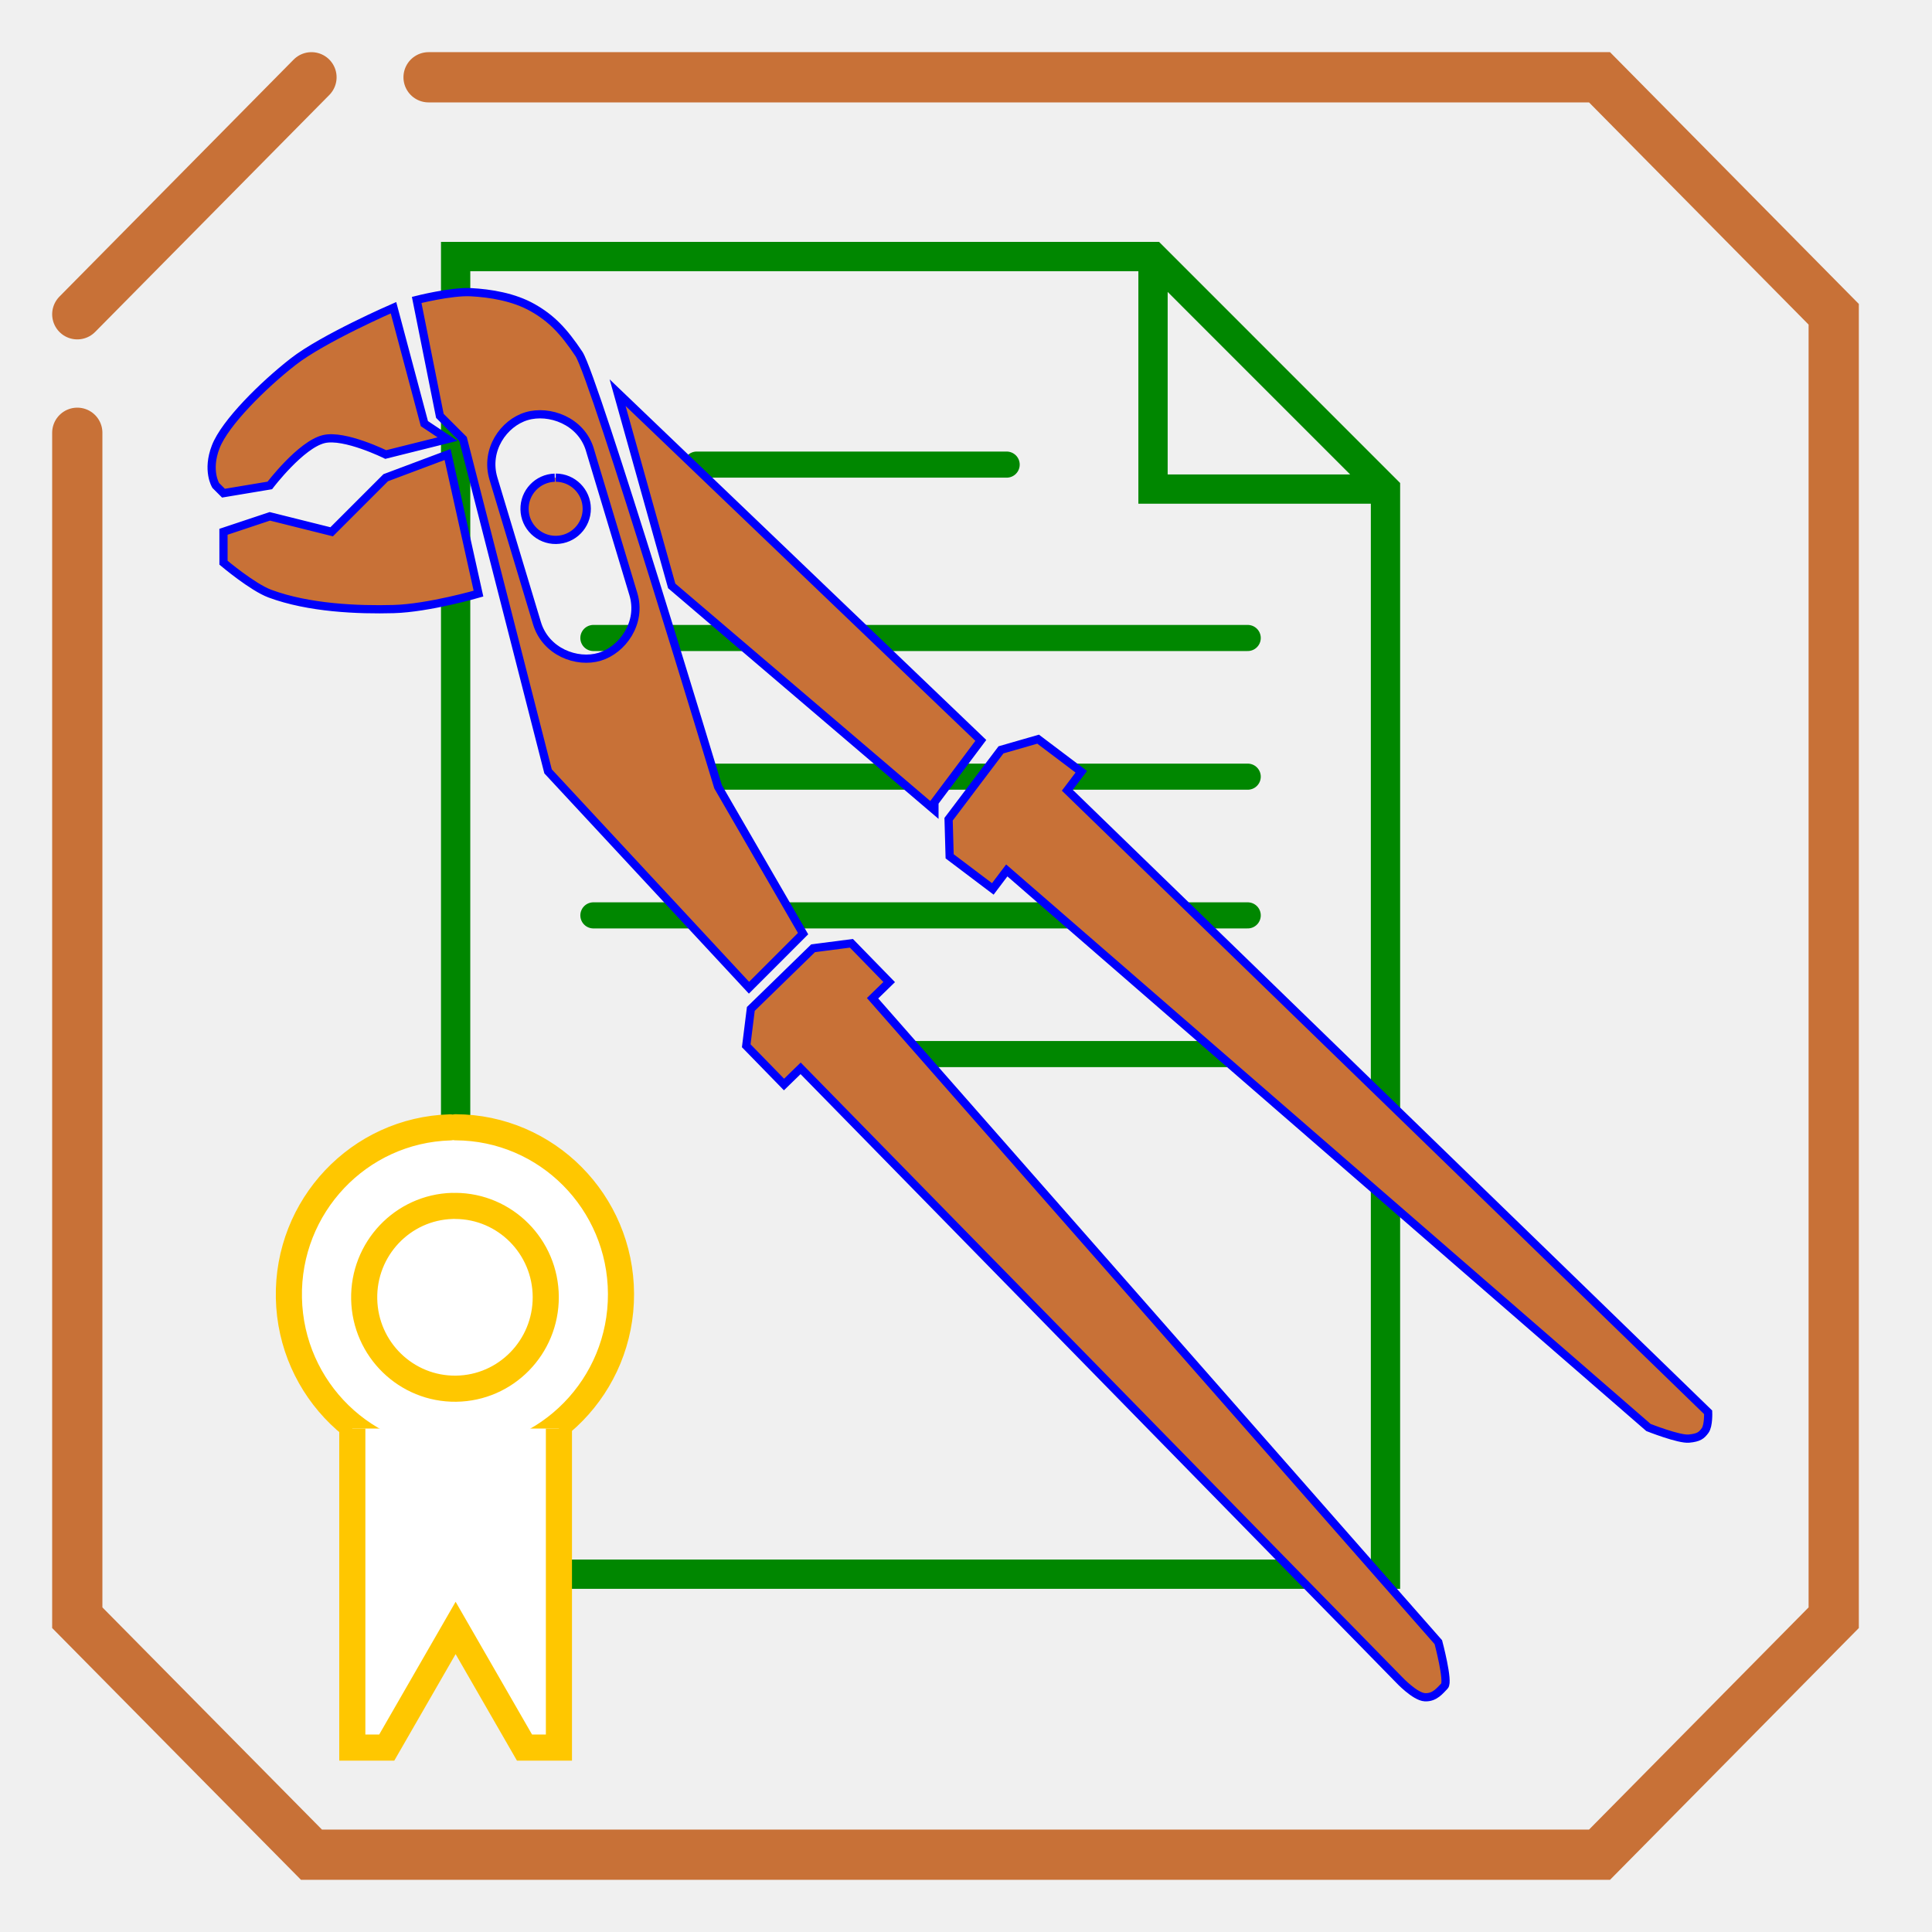
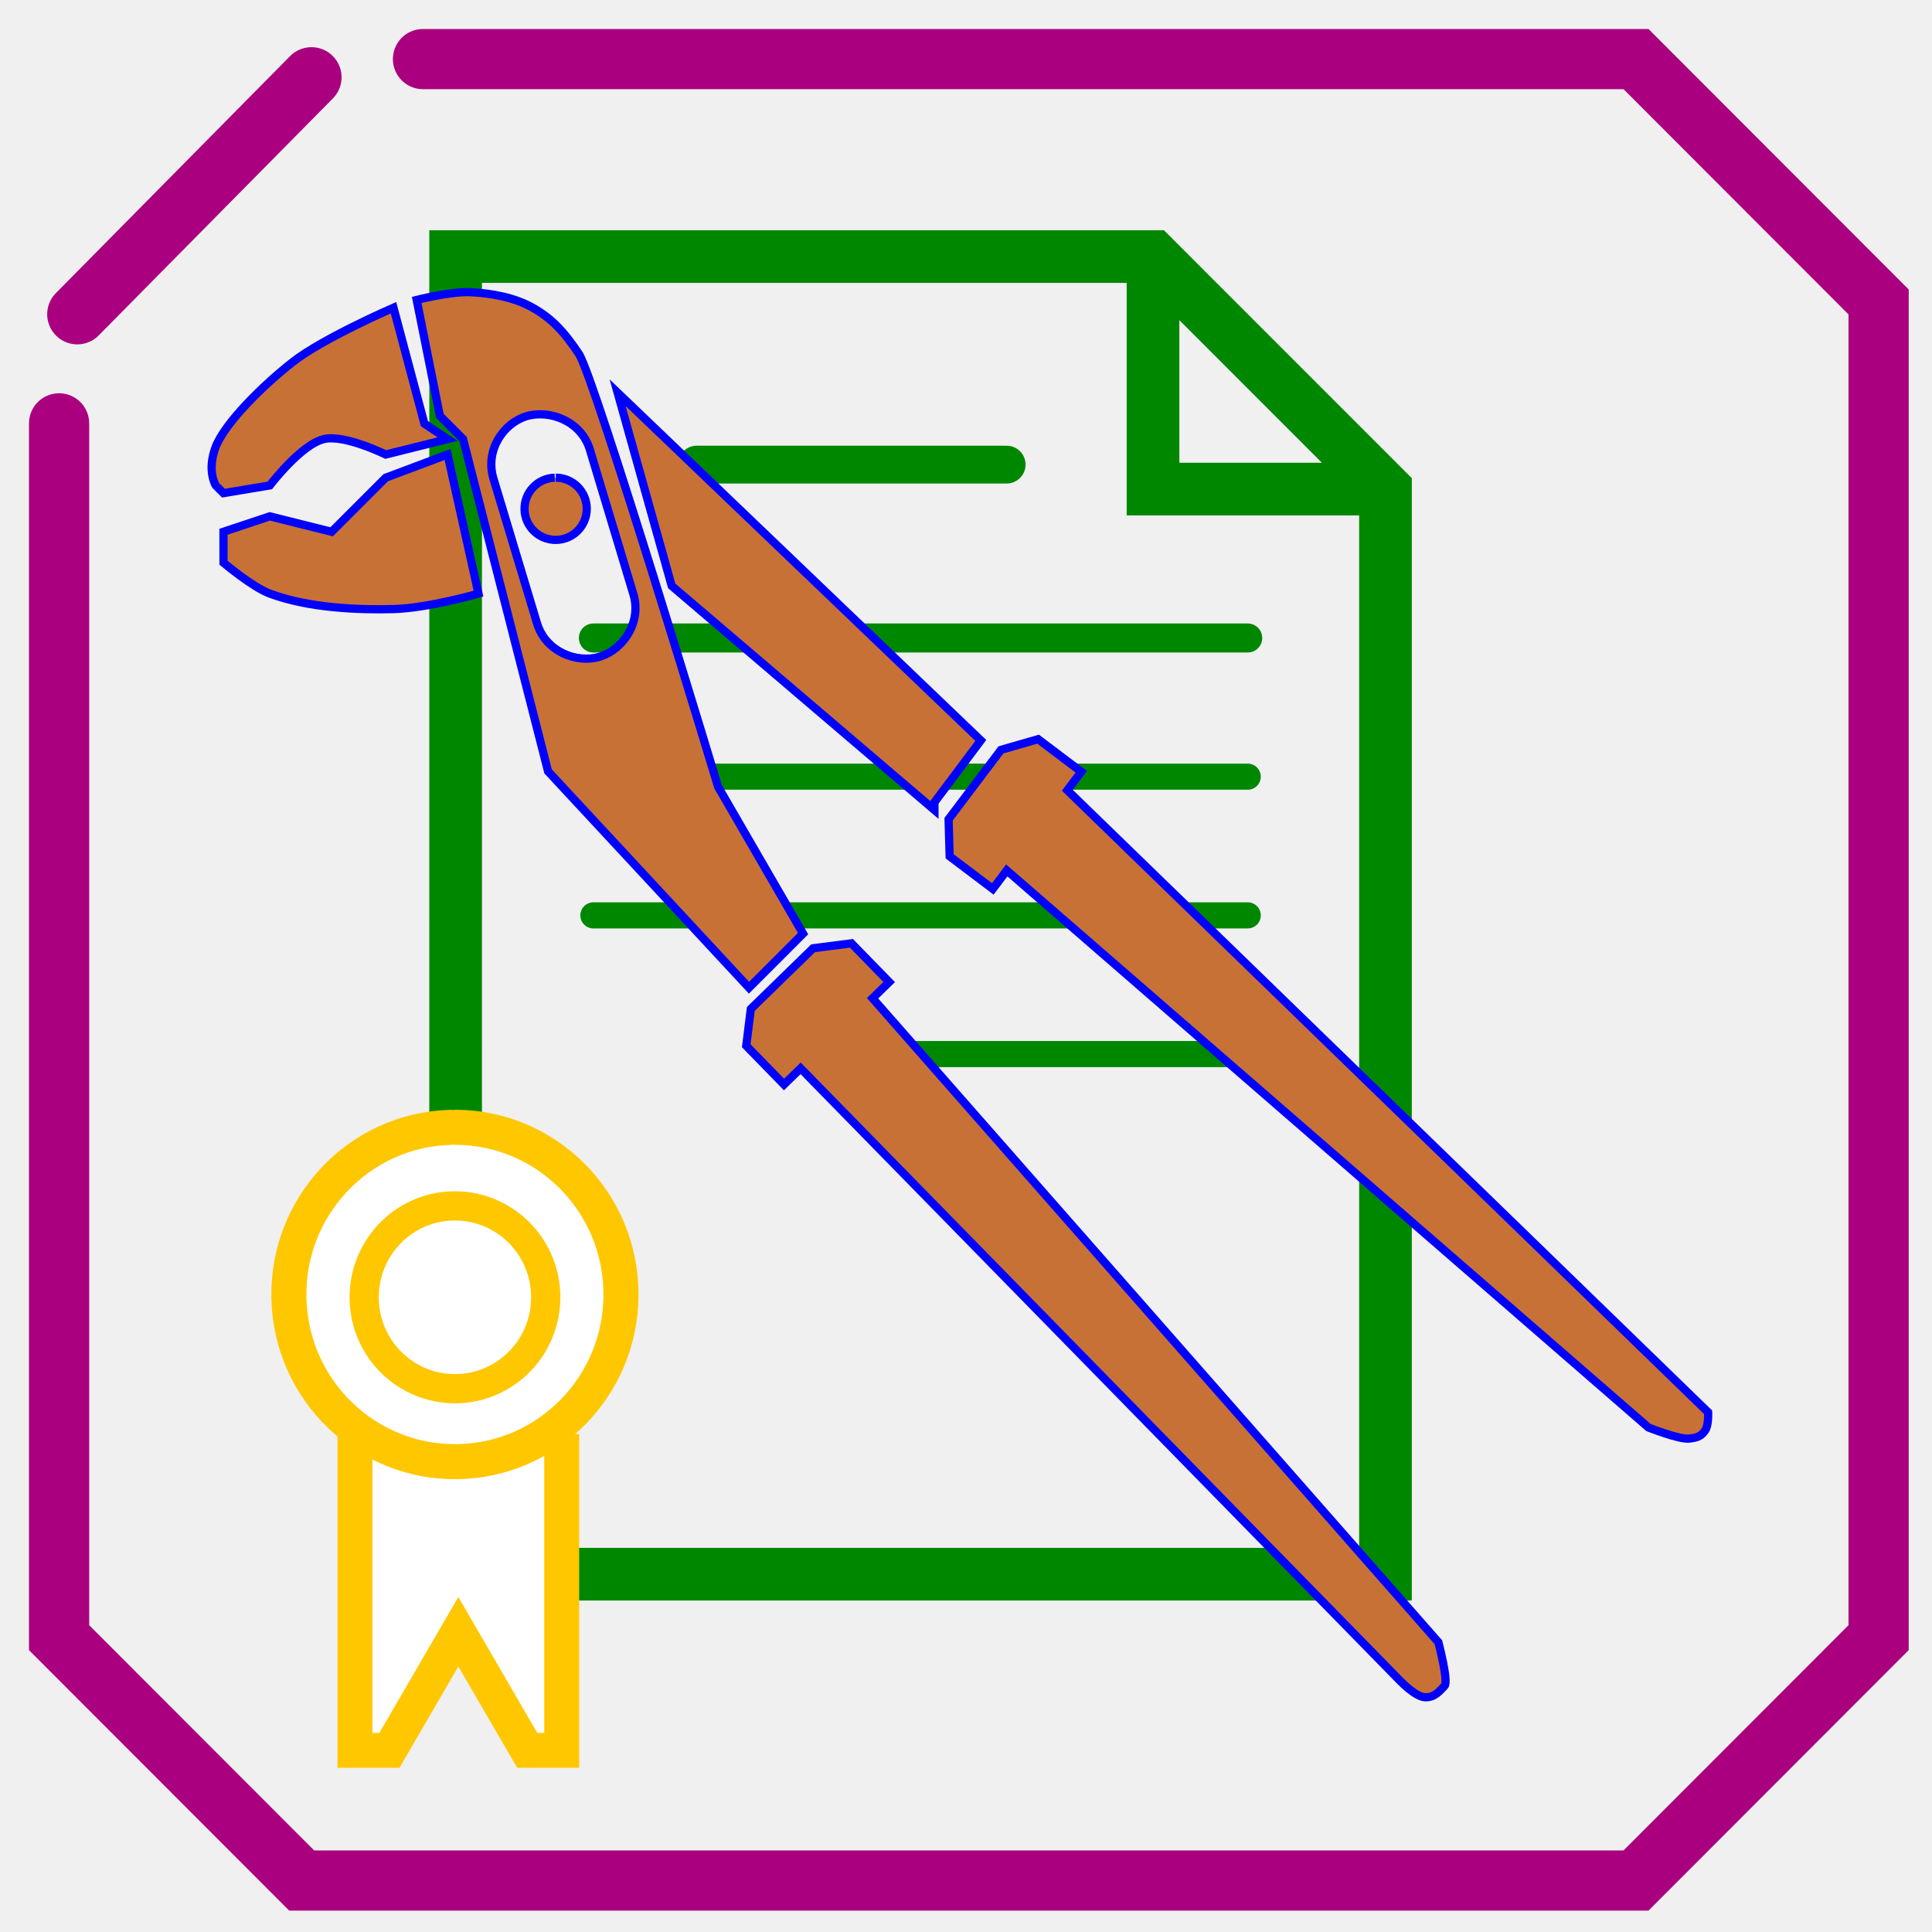
<svg xmlns="http://www.w3.org/2000/svg" width="250" height="250" viewBox="0 0 66.146 66.146" version="1.1" id="svg8">
  <defs id="defs2" />
  <g id="layer1" transform="translate(0,-230.8542)">
    <path style="fill:none;fill-rule:evenodd;stroke:#008700;stroke-width:0.894;stroke-linecap:round;stroke-linejoin:miter;stroke-miterlimit:4;stroke-dasharray:none;stroke-opacity:1" d="M 20.316,257.445 H 42.718" id="path1095-2-2" />
    <path style="fill:none;fill-rule:evenodd;stroke:#008700;stroke-width:0.894;stroke-linecap:round;stroke-linejoin:miter;stroke-miterlimit:4;stroke-dasharray:none;stroke-opacity:1" d="M 20.316,262.194 H 42.718" id="path1095-2-2-8" />
    <path style="opacity:1;fill:none;fill-rule:evenodd;stroke:#008700;stroke-width:0.894;stroke-linecap:round;stroke-linejoin:miter;stroke-miterlimit:4.6;stroke-dasharray:none;stroke-opacity:1" d="M 29.748,266.942 H 42.718" id="path1095-2-2-8-9" />
-     <path style="fill:none;fill-rule:evenodd;stroke:#008700;stroke-width:0.894;stroke-linecap:round;stroke-linejoin:miter;stroke-miterlimit:4;stroke-dasharray:none;stroke-opacity:1" d="M 23.853,246.761 H 34.465" id="path1095" />
-     <path id="path998" style="fill:none;fill-rule:evenodd;stroke:#008700;stroke-width:1.003;stroke-linecap:butt;stroke-linejoin:miter;stroke-miterlimit:4;stroke-dasharray:none;stroke-opacity:1" d="m 39.476,239.638 v 7.961 h 7.959 m -31.835,-7.961 h 23.876 l 7.959,7.961 v 37.151 H 15.599 Z" />
-     <path style="fill:#ffffff;fill-opacity:1;fill-rule:nonzero;stroke:#ffc700;stroke-width:0.894;stroke-linecap:round;stroke-linejoin:miter;stroke-miterlimit:4;stroke-dasharray:none;stroke-dashoffset:0;stroke-opacity:1" id="path1072-9" d="m 15.599,269.449 a 5.685,5.724 0 0 1 5.662,5.7 5.685,5.724 0 0 1 -5.615,5.748 5.685,5.724 0 0 1 -5.755,-5.605 5.685,5.724 0 0 1 5.52,-5.84" />
-     <path style="fill:none;fill-rule:evenodd;stroke:#008700;stroke-width:0.894;stroke-linecap:round;stroke-linejoin:miter;stroke-miterlimit:4;stroke-dasharray:none;stroke-opacity:1" d="M 20.316,252.697 H 42.718" id="path1095-2" />
-     <path style="fill:#ffffff;fill-opacity:1;fill-rule:nonzero;stroke:#ffc700;stroke-width:0.894;stroke-linecap:round;stroke-linejoin:miter;stroke-miterlimit:4;stroke-dasharray:none;stroke-dashoffset:0;stroke-opacity:1" id="path1072" d="m 15.59,272.141 a 3.108,3.13 0 0 1 3.095,3.116 3.108,3.13 0 0 1 -3.07,3.142 3.108,3.13 0 0 1 -3.146,-3.065 3.108,3.13 0 0 1 3.018,-3.193" />
-     <path style="fill:#ffffff;fill-opacity:1;fill-rule:evenodd;stroke:#ffc700;stroke-width:0.894;stroke-linecap:butt;stroke-linejoin:miter;stroke-miterlimit:4;stroke-dasharray:none;stroke-opacity:1" d="m 12.062,279.764 v 10.922 H 13.241 l 2.358,-4.096 2.358,4.096 h 1.179 v -10.922" id="path1089" />
-     <path style="fill:none;fill-rule:evenodd;stroke:#c87137;stroke-width:1.72;stroke-linecap:round;stroke-linejoin:miter;stroke-miterlimit:4;stroke-dasharray:none;stroke-opacity:1" d="M 14.673,233.5 H 54.763 l 8.018,8.114 v 44.626 l -8.018,8.114 H 10.664 l -8.018,-8.114 v -40.569" id="path1159" />
-     <path style="fill:none;fill-rule:evenodd;stroke:#c87137;stroke-width:1.72;stroke-linecap:round;stroke-linejoin:miter;stroke-miterlimit:4;stroke-dasharray:none;stroke-opacity:1" d="m 10.664,233.5 -8.018,8.114" id="path1161" />
+     <path style="fill:none;fill-rule:evenodd;stroke:#008700;stroke-width:1.294;stroke-linecap:round;stroke-linejoin:miter;stroke-miterlimit:4;stroke-dasharray:none;stroke-opacity:1" d="M 23.853,246.761 H 34.465" id="path1095" />
+     <path id="path998" style="fill:none;fill-rule:evenodd;stroke:#008700;stroke-width:1.803;stroke-linecap:butt;stroke-linejoin:miter;stroke-miterlimit:4;stroke-dasharray:none;stroke-opacity:1" d="m 39.476,239.638 v 7.961 h 7.959 m -31.835,-7.961 h 23.876 l 7.959,7.961 v 37.151 H 15.599 Z" />
+     <path style="fill:#ffffff;fill-opacity:1;fill-rule:evenodd;stroke:#ffc700;stroke-width:1.195;stroke-linecap:butt;stroke-linejoin:miter;stroke-miterlimit:4;stroke-dasharray:none;stroke-opacity:1" d="m 12.153,279.95 v 10.831 h 1.18 l 2.359,-4.061 2.359,4.061 h 1.18 v -10.831" id="path1089" />
+     <path style="fill:#ffffff;fill-opacity:1;fill-rule:nonzero;stroke:#ffc700;stroke-width:1.2;stroke-linecap:round;stroke-linejoin:miter;stroke-miterlimit:4;stroke-dasharray:none;stroke-dashoffset:0;stroke-opacity:1" id="path1072-9" d="m 15.599,269.449 a 5.685,5.724 0 0 1 5.662,5.7 5.685,5.724 0 0 1 -5.615,5.748 5.685,5.724 0 0 1 -5.755,-5.605 5.685,5.724 0 0 1 5.52,-5.84" />
+     <path style="fill:none;fill-rule:evenodd;stroke:#008700;stroke-width:0.994;stroke-linecap:round;stroke-linejoin:miter;stroke-miterlimit:4;stroke-dasharray:none;stroke-opacity:1" d="M 20.316,252.697 H 42.718" id="path1095-2" />
+     <path style="fill:#ffffff;fill-opacity:1;fill-rule:nonzero;stroke:#ffc700;stroke-width:1;stroke-linecap:round;stroke-linejoin:miter;stroke-miterlimit:4;stroke-dasharray:none;stroke-dashoffset:0;stroke-opacity:1" id="path1072" d="m 15.59,272.141 a 3.108,3.13 0 0 1 3.095,3.116 3.108,3.13 0 0 1 -3.07,3.142 3.108,3.13 0 0 1 -3.146,-3.065 3.108,3.13 0 0 1 3.018,-3.193" />
+     <path style="fill:none;fill-rule:evenodd;stroke:#aa007f;stroke-width:2.061;stroke-linecap:round;stroke-linejoin:miter;stroke-miterlimit:4;stroke-dasharray:none;stroke-opacity:1" d="m 14.482,232.877 h 41.53 l 8.306,8.315 v 45.731 l -8.306,8.315 H 10.329 l -8.306,-8.315 v -41.574" id="path1159" />
+     <path style="fill:none;fill-rule:evenodd;stroke:#aa007f;stroke-width:2.061;stroke-linecap:round;stroke-linejoin:miter;stroke-miterlimit:4;stroke-dasharray:none;stroke-opacity:1" d="m 10.664,233.5 -8.018,8.114" id="path1161" />
    <path id="path898-5-3" style="fill:#c87137;fill-opacity:1;fill-rule:evenodd;stroke:#0000fb;stroke-width:0.281px;stroke-linecap:butt;stroke-linejoin:miter;stroke-opacity:1" d="m 29.874,265.031 0.569,-0.554 -1.293,-1.327 -1.312,0.17 -2.132,2.077 -0.157,1.261 1.293,1.327 0.569,-0.554 20.486,20.93 c 0,0 0.545,0.584 0.888,0.602 0.342,0.018 0.523,-0.239 0.671,-0.386 0.148,-0.147 -0.211,-1.499 -0.211,-1.499 z m 6.668,-7.121 0.478,-0.633 -1.478,-1.116 -1.271,0.366 -1.794,2.375 0.036,1.27 1.478,1.116 0.478,-0.633 21.969,19.072 c 0,0 1.044,0.414 1.386,0.381 0.341,-0.033 0.43,-0.109 0.554,-0.277 0.124,-0.168 0.104,-0.624 0.104,-0.624 z m -16.347,-11.661 1.489,4.944 c 0.298,0.989 -0.375,1.912 -1.153,2.147 -0.778,0.234 -1.85,-0.164 -2.147,-1.152 l -1.489,-4.944 c -0.298,-0.989 0.353,-1.906 1.131,-2.14 0.778,-0.234 1.872,0.157 2.17,1.146 z m -1.167,0.959 a 1.065,1.065 0 0 1 1.061,1.061 1.065,1.065 0 0 1 -1.052,1.07 1.065,1.065 0 0 1 -1.078,-1.043 1.065,1.065 0 0 1 1.034,-1.087 m 2.152,-2.911 12.435,11.906 -1.587,2.117 v 0.265 l -8.996,-7.673 z m 6.35,18.521 -1.852,1.852 -6.879,-7.408 -2.91,-11.377 -0.794,-0.794 -0.794,-3.969 c 0,0 1.178,-0.299 1.852,-0.265 0.675,0.035 1.475,0.166 2.117,0.529 0.642,0.364 1.058,0.794 1.587,1.587 0.529,0.794 4.763,14.817 4.763,14.817 z m -19.844,-13.758 1.587,-0.529 2.117,0.529 1.852,-1.852 2.117,-0.794 1.058,4.763 c 0,0 -1.707,0.496 -2.91,0.529 -1.204,0.033 -2.9,-0.033 -4.233,-0.529 -0.596,-0.222 -1.587,-1.058 -1.587,-1.058 z m -0.265,-1.587 c 0,0 -0.316,-0.506 0,-1.323 0.316,-0.817 1.616,-2.106 2.646,-2.91 1.029,-0.805 3.44,-1.852 3.44,-1.852 l 1.058,3.969 0.794,0.529 -2.117,0.529 c 0,0 -1.409,-0.696 -2.117,-0.529 -0.791,0.187 -1.852,1.587 -1.852,1.587 l -1.587,0.265 z" />
  </g>
</svg>
